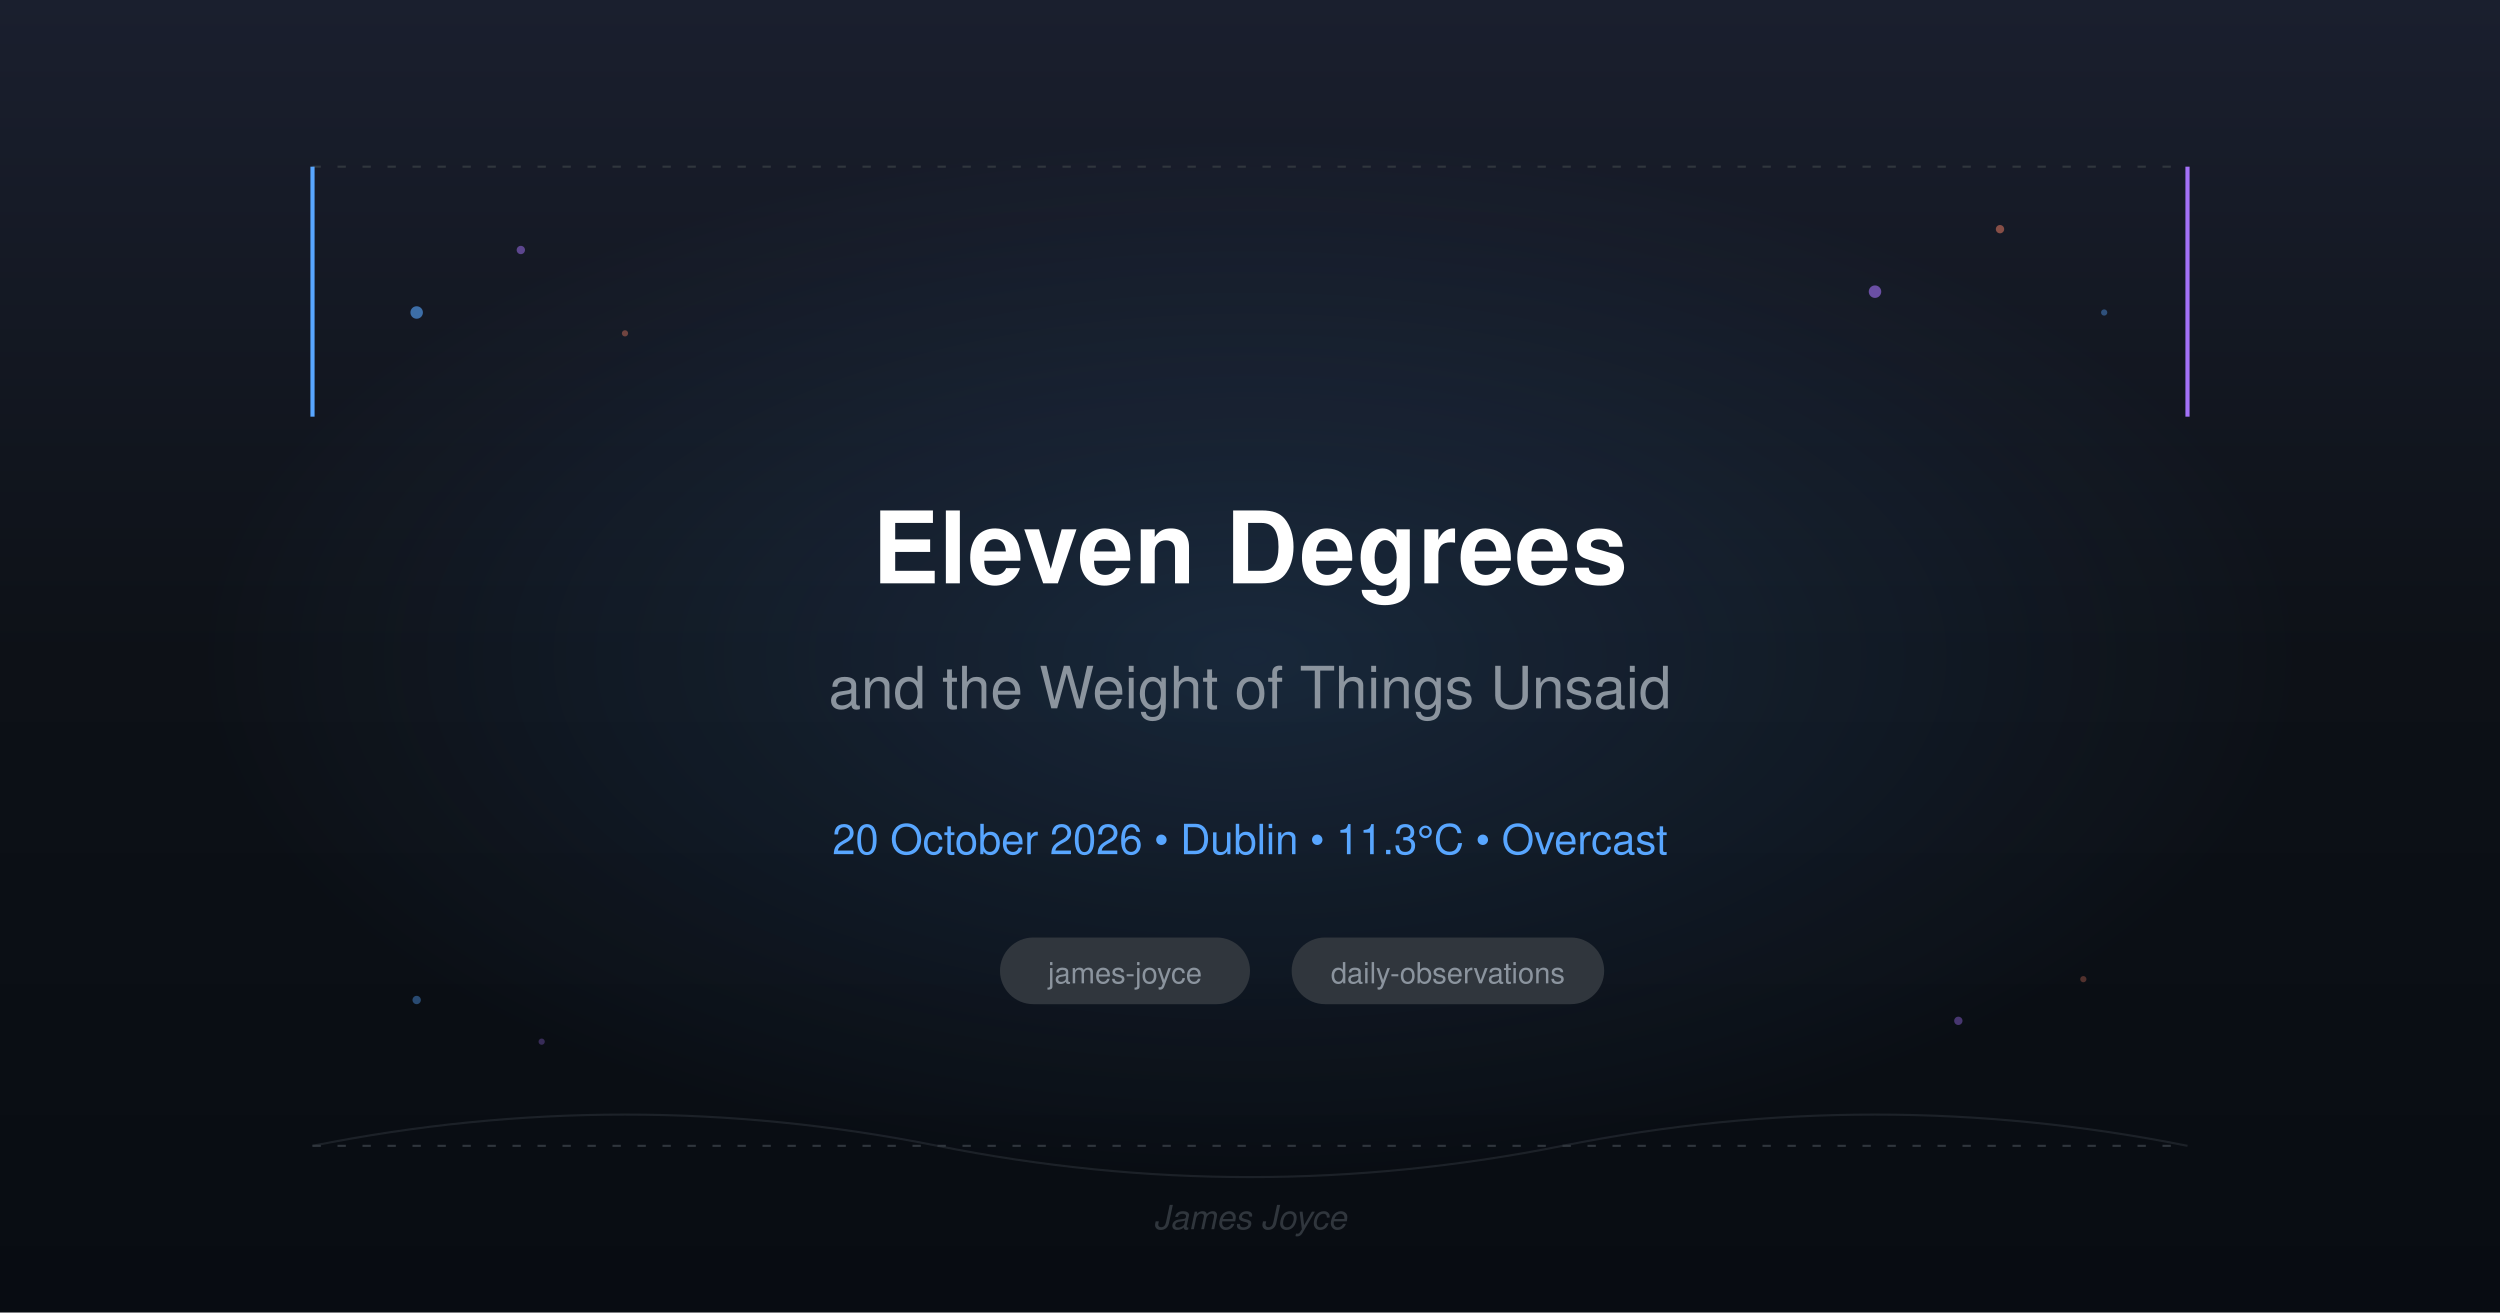
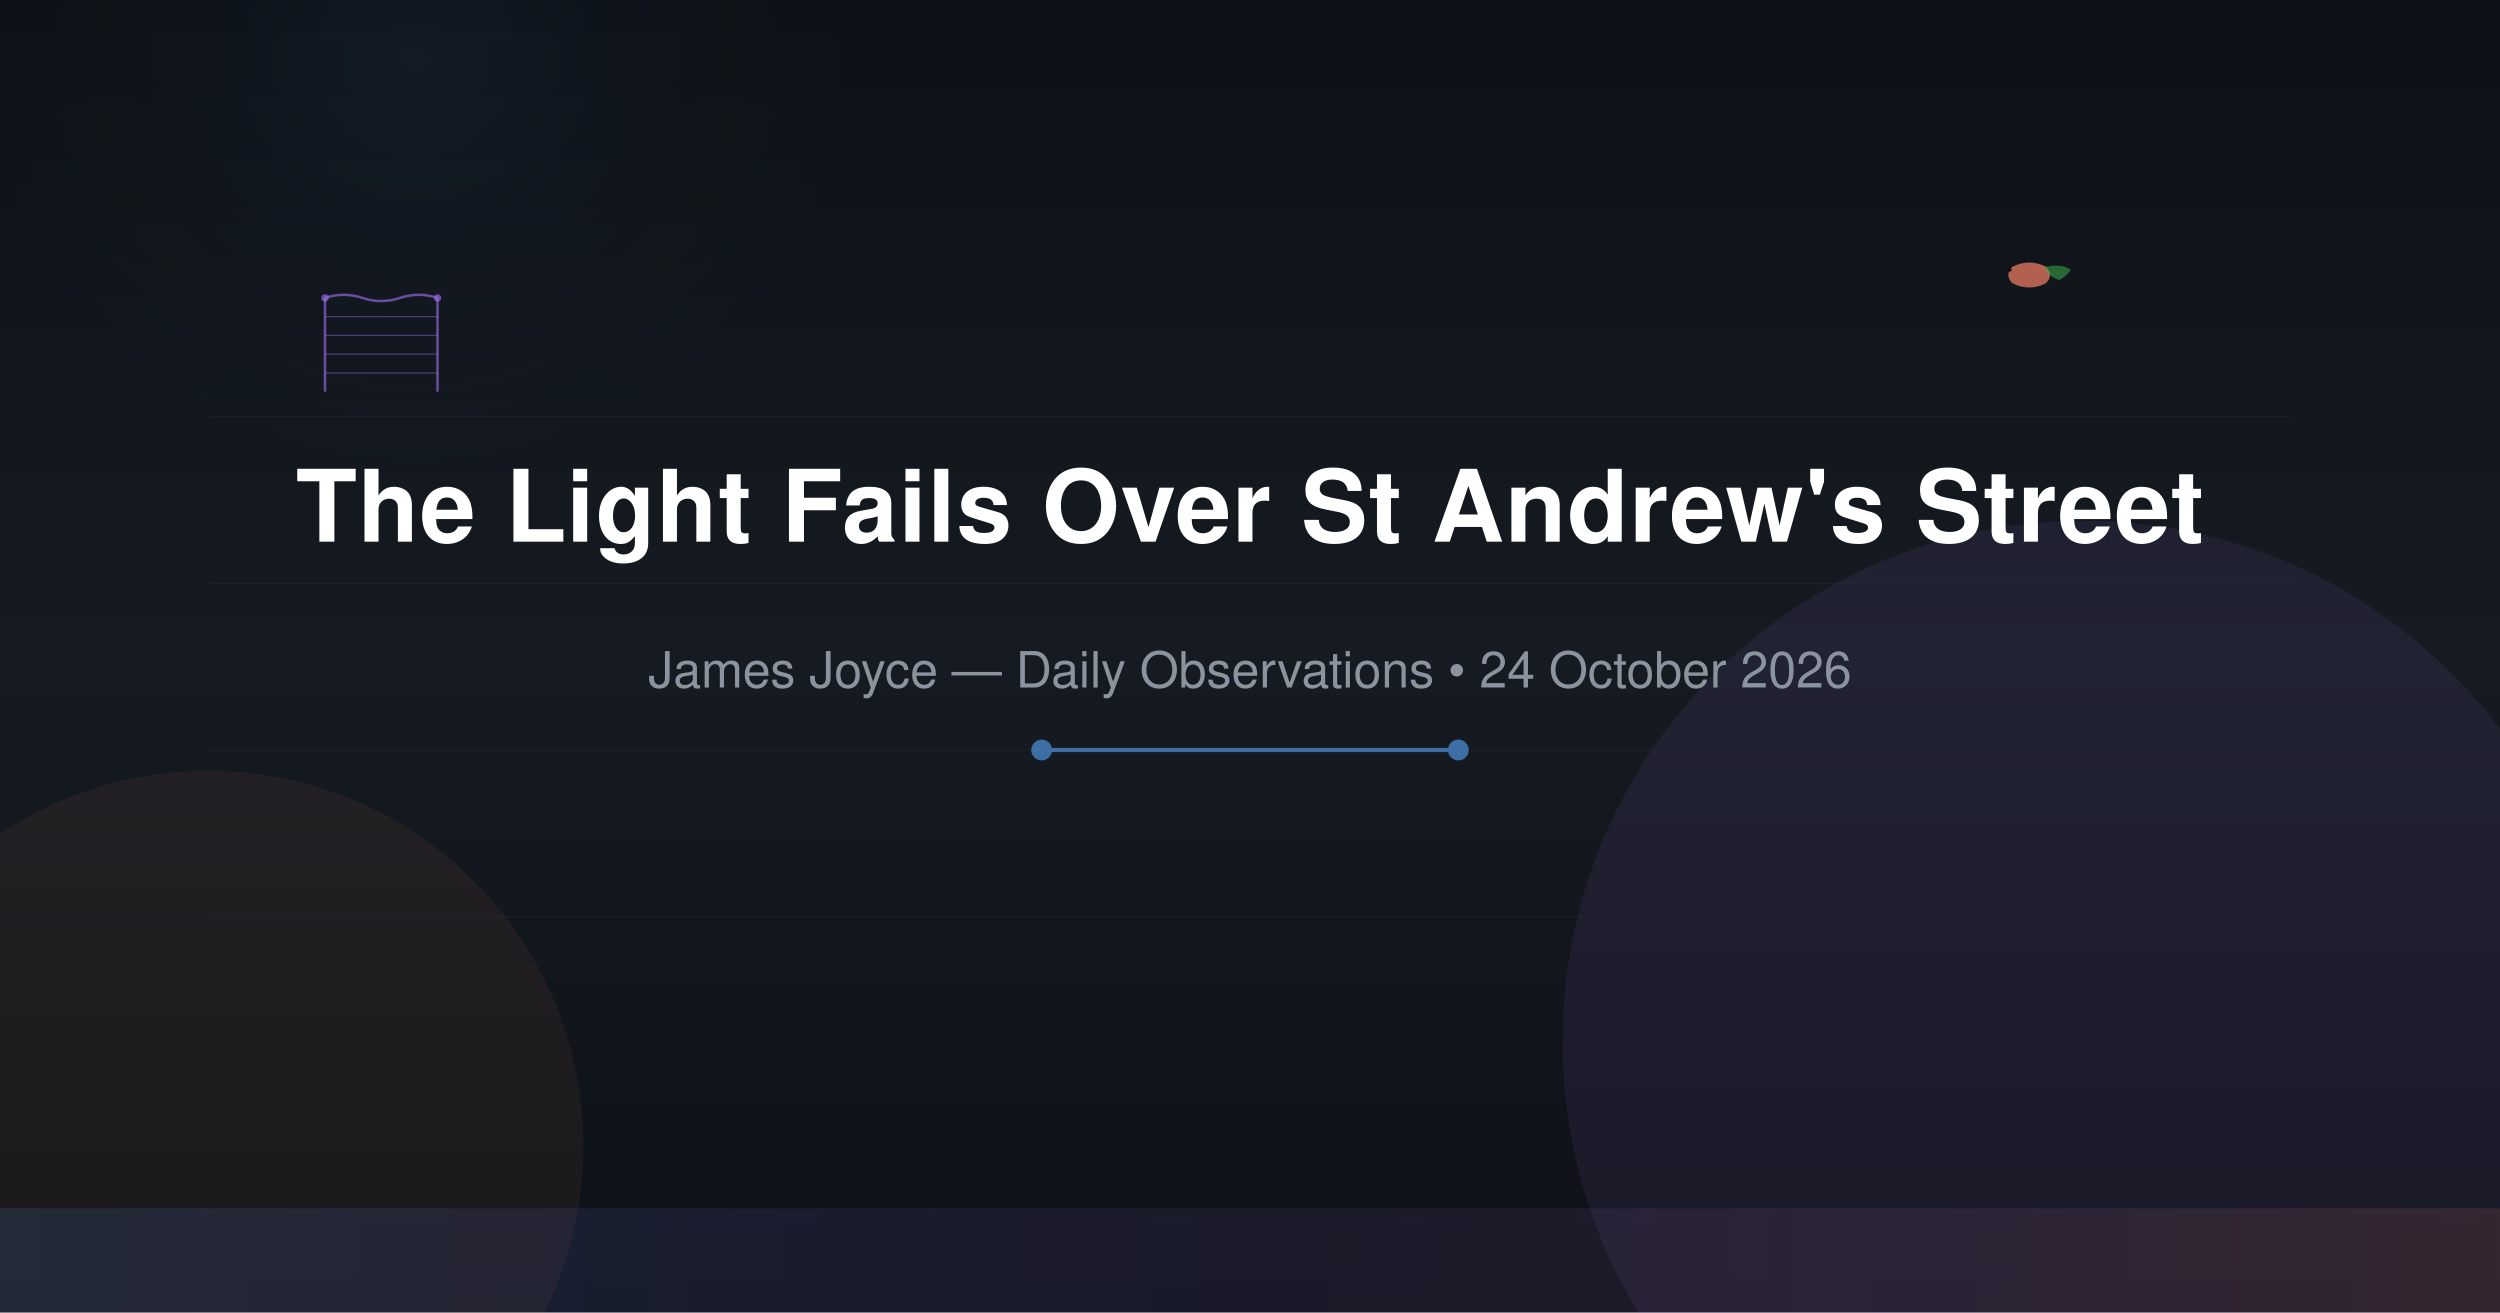
<svg xmlns="http://www.w3.org/2000/svg" width="1200" height="630" viewBox="0 0 1200 630">
  <defs>
    <linearGradient id="skyGradient" x1="0%" y1="0%" x2="0%" y2="100%">
-       <stop offset="0%" style="stop-color:#1a1f2e;stop-opacity:1" />
-       <stop offset="50%" style="stop-color:#0d1117;stop-opacity:1" />
-       <stop offset="100%" style="stop-color:#080c12;stop-opacity:1" />
+       <stop offset="0%" style="stop-color:#0d1117;stop-opacity:1" />
+       <stop offset="50%" style="stop-color:#161b22;stop-opacity:1" />
+       <stop offset="100%" style="stop-color:#0d1117;stop-opacity:1" />
    </linearGradient>
    <linearGradient id="accentGradient" x1="0%" y1="0%" x2="100%" y2="0%">
-       <stop offset="0%" style="stop-color:#58a6ff;stop-opacity:1" />
-       <stop offset="50%" style="stop-color:#a371f7;stop-opacity:1" />
-       <stop offset="100%" style="stop-color:#f78166;stop-opacity:1" />
+       <stop offset="0%" style="stop-color:#58a6ff;stop-opacity:0.3" />
+       <stop offset="50%" style="stop-color:#a371f7;stop-opacity:0.2" />
+       <stop offset="100%" style="stop-color:#f78166;stop-opacity:0.3" />
    </linearGradient>
-     <radialGradient id="glowGradient" cx="50%" cy="50%" r="50%">
+     <radialGradient id="lightPool" cx="50%" cy="30%" r="40%">
      <stop offset="0%" style="stop-color:#58a6ff;stop-opacity:0.15" />
-       <stop offset="100%" style="stop-color:#58a6ff;stop-opacity:0" />
+       <stop offset="100%" style="stop-color:#0d1117;stop-opacity:0" />
    </radialGradient>
  </defs>
  <rect width="1200" height="630" fill="url(#skyGradient)" />
-   <ellipse cx="600" cy="315" rx="500" ry="250" fill="url(#glowGradient)" />
-   <line x1="150" y1="80" x2="1050" y2="80" stroke="#30363d" stroke-width="1" stroke-dasharray="4,8" />
-   <line x1="150" y1="550" x2="1050" y2="550" stroke="#30363d" stroke-width="1" stroke-dasharray="4,8" />
-   <line x1="150" y1="80" x2="150" y2="200" stroke="#58a6ff" stroke-width="2" />
-   <line x1="1050" y1="80" x2="1050" y2="200" stroke="#a371f7" stroke-width="2" />
-   <text x="600" y="280" font-family="-apple-system, BlinkMacSystemFont, 'Segoe UI', Helvetica, Arial, sans-serif" font-size="48" font-weight="bold" fill="#ffffff" text-anchor="middle" letter-spacing="0.5">Eleven Degrees</text>
-   <text x="600" y="340" font-family="-apple-system, BlinkMacSystemFont, 'Segoe UI', Helvetica, Arial, sans-serif" font-size="28" fill="#8b949e" text-anchor="middle" font-weight="400">and the Weight of Things Unsaid</text>
-   <text x="600" y="410" font-family="-apple-system, BlinkMacSystemFont, 'Segoe UI', Helvetica, Arial, sans-serif" font-size="20" fill="#58a6ff" text-anchor="middle" font-weight="500">20 October 2026  •  Dublin  •  11.3°C  •  Overcast</text>
-   <rect x="480" y="450" width="120" height="32" rx="16" fill="#30363d" />
-   <text x="540" y="472" font-family="-apple-system, BlinkMacSystemFont, 'Segoe UI', Helvetica, Arial, sans-serif" font-size="14" fill="#8b949e" text-anchor="middle" font-weight="500">james-joyce</text>
-   <rect x="620" y="450" width="150" height="32" rx="16" fill="#30363d" />
-   <text x="695" y="472" font-family="-apple-system, BlinkMacSystemFont, 'Segoe UI', Helvetica, Arial, sans-serif" font-size="14" fill="#8b949e" text-anchor="middle" font-weight="500">daily-observations</text>
-   <circle cx="200" cy="150" r="3" fill="#58a6ff" opacity="0.6" />
-   <circle cx="250" cy="120" r="2" fill="#a371f7" opacity="0.5" />
-   <circle cx="300" cy="160" r="1.5" fill="#f78166" opacity="0.4" />
-   <circle cx="900" cy="140" r="3" fill="#a371f7" opacity="0.6" />
-   <circle cx="960" cy="110" r="2" fill="#f78166" opacity="0.5" />
-   <circle cx="1010" cy="150" r="1.5" fill="#58a6ff" opacity="0.4" />
-   <circle cx="200" cy="480" r="2" fill="#58a6ff" opacity="0.4" />
-   <circle cx="260" cy="500" r="1.5" fill="#a371f7" opacity="0.3" />
-   <circle cx="940" cy="490" r="2" fill="#a371f7" opacity="0.4" />
-   <circle cx="1000" cy="470" r="1.5" fill="#f78166" opacity="0.3" />
-   <path d="M150,550 Q300,520 450,550 Q600,580 750,550 Q900,520 1050,550" stroke="#30363d" stroke-width="1" fill="none" opacity="0.5" />
-   <text x="600" y="590" font-family="-apple-system, BlinkMacSystemFont, 'Segoe UI', Helvetica, Arial, sans-serif" font-size="16" fill="#30363d" text-anchor="middle" font-style="italic">James Joyce</text>
+   <circle cx="200" cy="150" r="300" fill="url(#lightPool)" opacity="0.4" />
+   <circle cx="1000" cy="500" r="250" fill="#a371f7" opacity="0.08" />
+   <circle cx="100" cy="550" r="180" fill="#f78166" opacity="0.06" />
+   <g stroke="#30363d" stroke-width="0.5" opacity="0.3">
+     <line x1="100" y1="200" x2="1100" y2="200" />
+     <line x1="100" y1="280" x2="1100" y2="280" />
+     <line x1="100" y1="360" x2="1100" y2="360" />
+     <line x1="100" y1="440" x2="1100" y2="440" />
+   </g>
+   <text x="600" y="260" text-anchor="middle" font-family="-apple-system, BlinkMacSystemFont, 'Segoe UI', Helvetica, Arial, sans-serif" font-size="48" font-weight="bold" fill="#ffffff" letter-spacing="0.5px">
+     The Light Fails Over St Andrew's Street
+   </text>
+   <text x="600" y="330" text-anchor="middle" font-family="-apple-system, BlinkMacSystemFont, 'Segoe UI', Helvetica, Arial, sans-serif" font-size="24" fill="#8b949e">
+     James Joyce — Daily Observations • 24 October 2026
+   </text>
+   <g stroke="#58a6ff" stroke-width="2" opacity="0.6">
+     <line x1="500" y1="360" x2="700" y2="360" />
+     <circle cx="500" cy="360" r="4" fill="#58a6ff" />
+     <circle cx="700" cy="360" r="4" fill="#58a6ff" />
+   </g>
+   <g transform="translate(950, 120) scale(0.8)">
+     <path d="M20,10 Q30,5 40,10 Q45,15 40,20 Q30,25 20,20 Q15,15 20,10" fill="#f78166" opacity="0.7" />
+     <path d="M40,10 Q50,8 55,12 Q52,16 48,18 Q42,16 40,12" fill="#3fb950" opacity="0.5" />
+     <ellipse cx="18" cy="12" rx="1.5" ry="1" fill="#0d1117" />
+   </g>
+   <g transform="translate(150, 140) scale(0.6)">
+     <path d="M10,5 L10,80 M10,5 Q25,0 40,5 Q55,10 70,5 Q85,0 100,5 L100,80" stroke="#a371f7" stroke-width="2" fill="none" opacity="0.6" />
+     <circle cx="10" cy="5" r="3" fill="#a371f7" opacity="0.6" />
+     <circle cx="100" cy="5" r="3" fill="#a371f7" opacity="0.6" />
+     <line x1="10" y1="20" x2="100" y2="20" stroke="#a371f7" stroke-width="1" opacity="0.4" />
+     <line x1="10" y1="35" x2="100" y2="35" stroke="#a371f7" stroke-width="1" opacity="0.4" />
+     <line x1="10" y1="50" x2="100" y2="50" stroke="#a371f7" stroke-width="1" opacity="0.4" />
+     <line x1="10" y1="65" x2="100" y2="65" stroke="#a371f7" stroke-width="1" opacity="0.4" />
+   </g>
+   <rect x="0" y="580" width="1200" height="50" fill="url(#accentGradient)" opacity="0.4" />
</svg>
